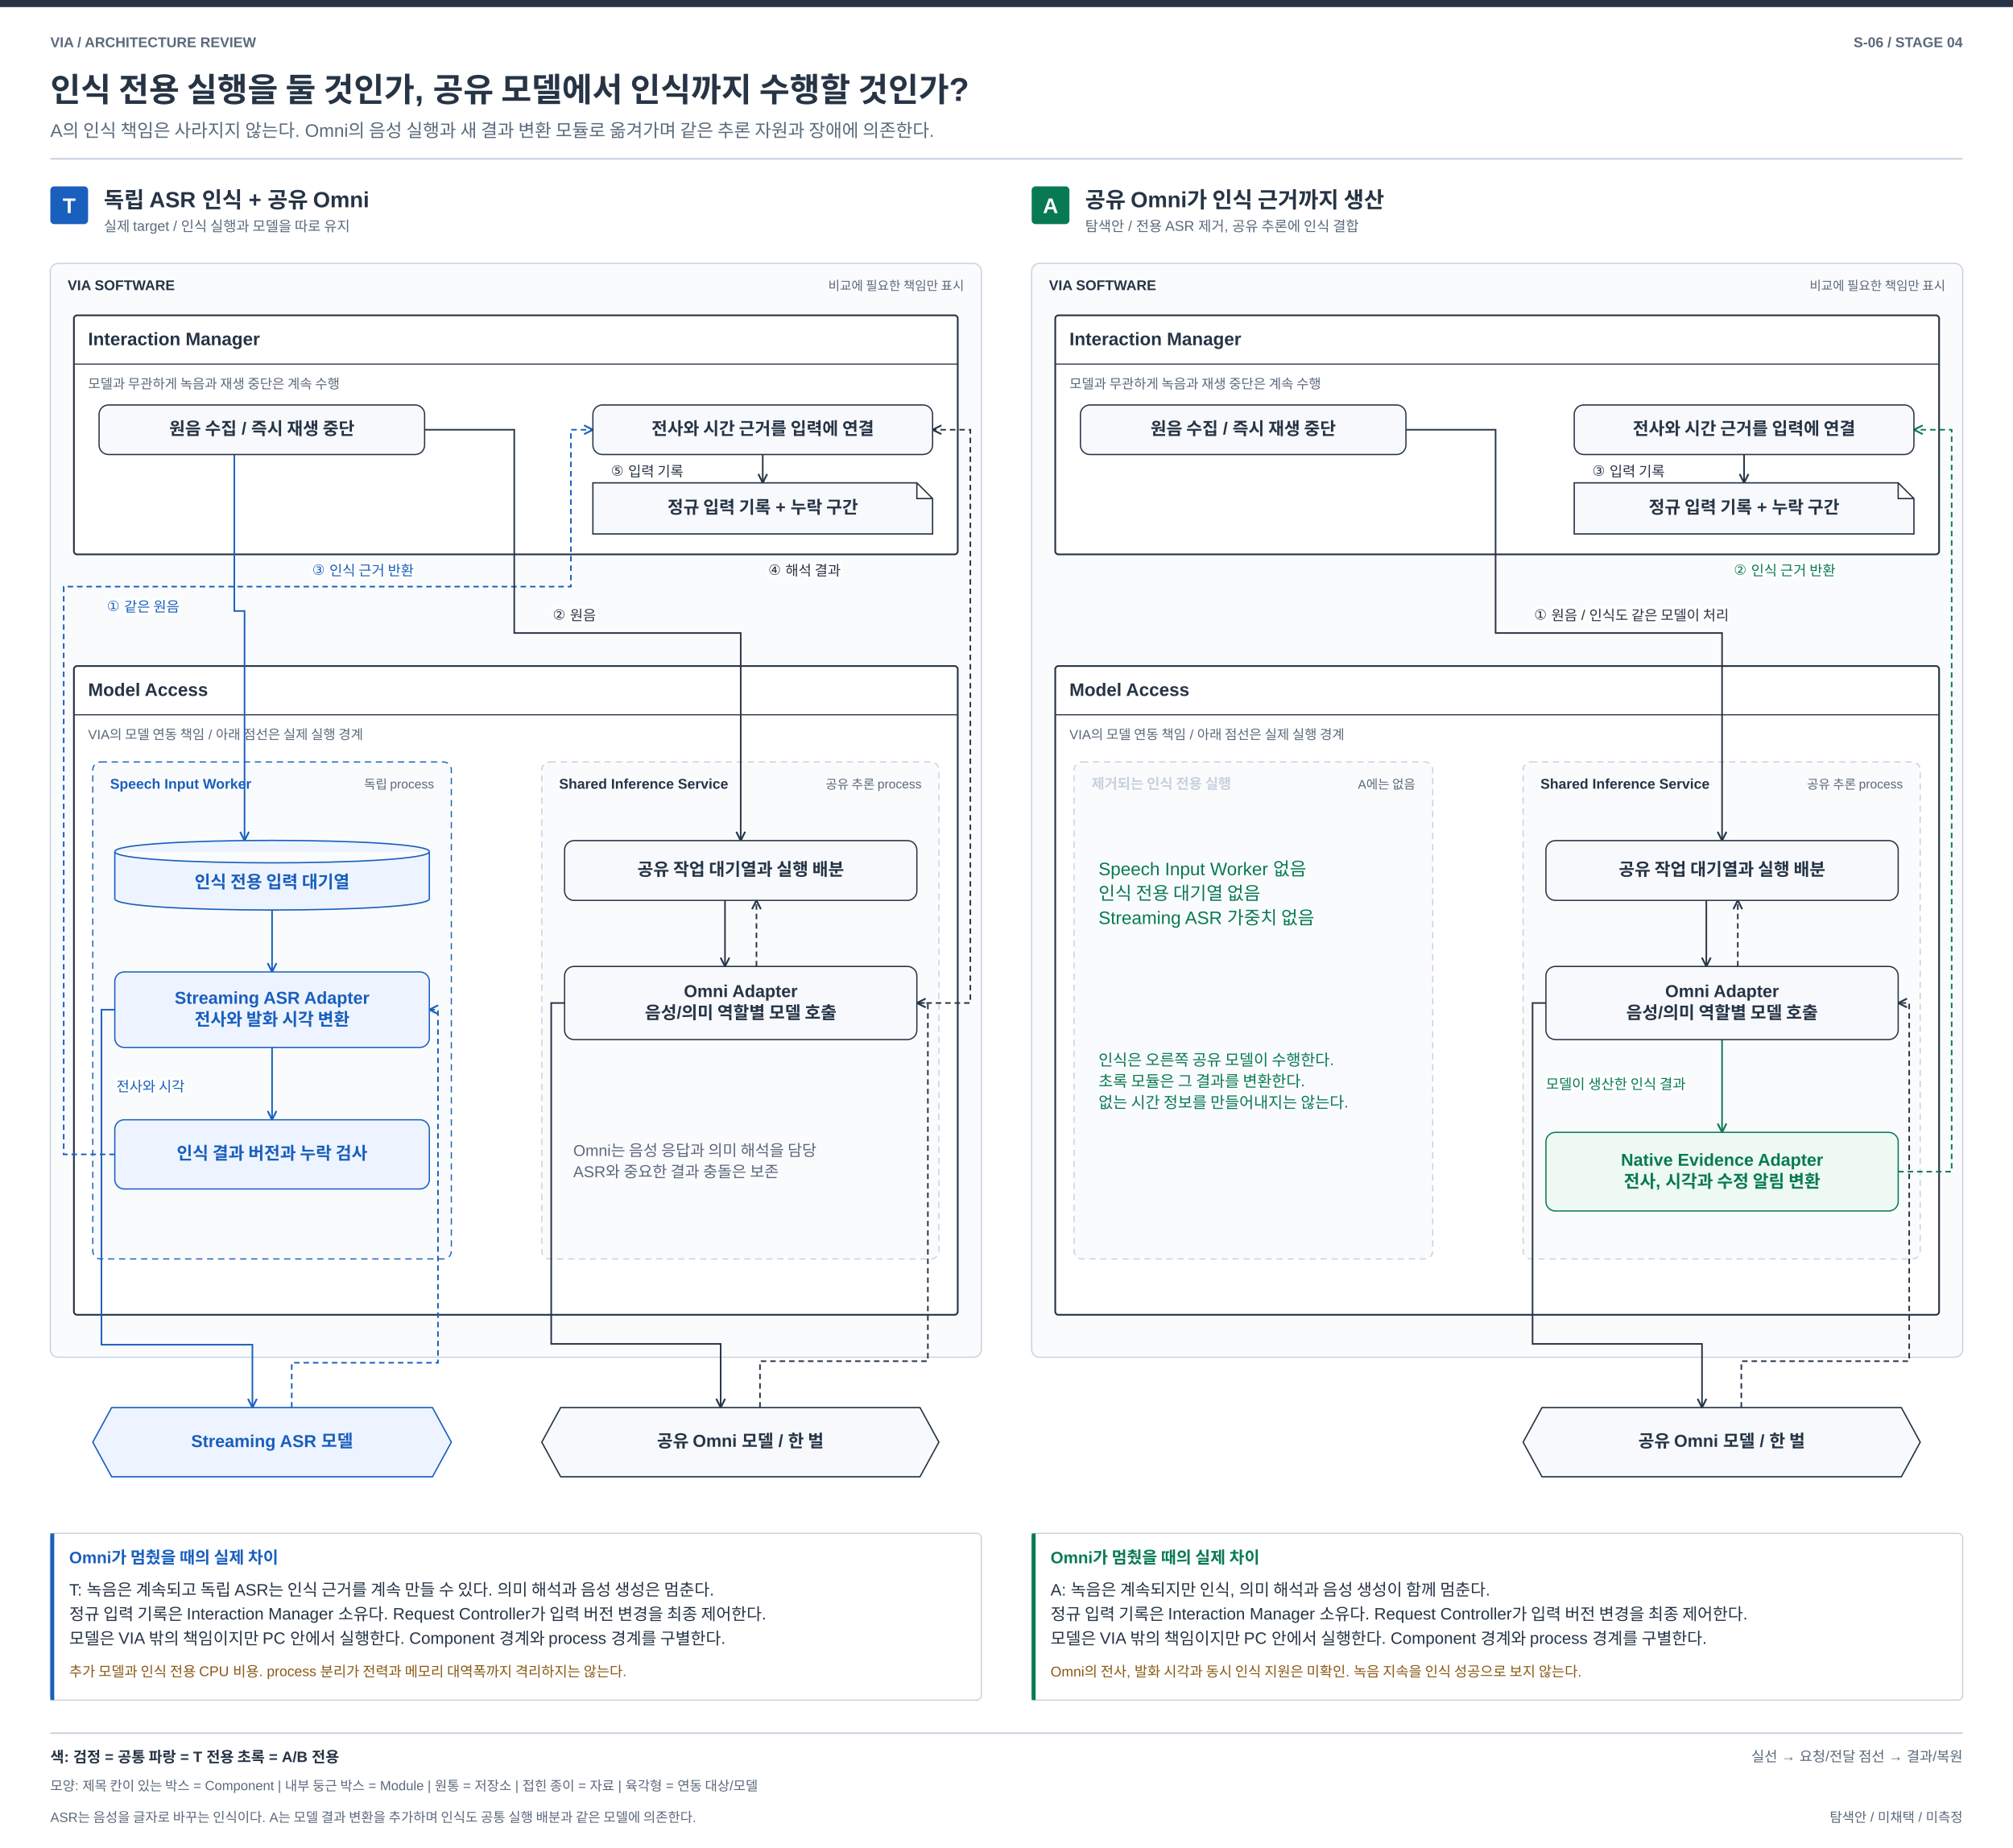
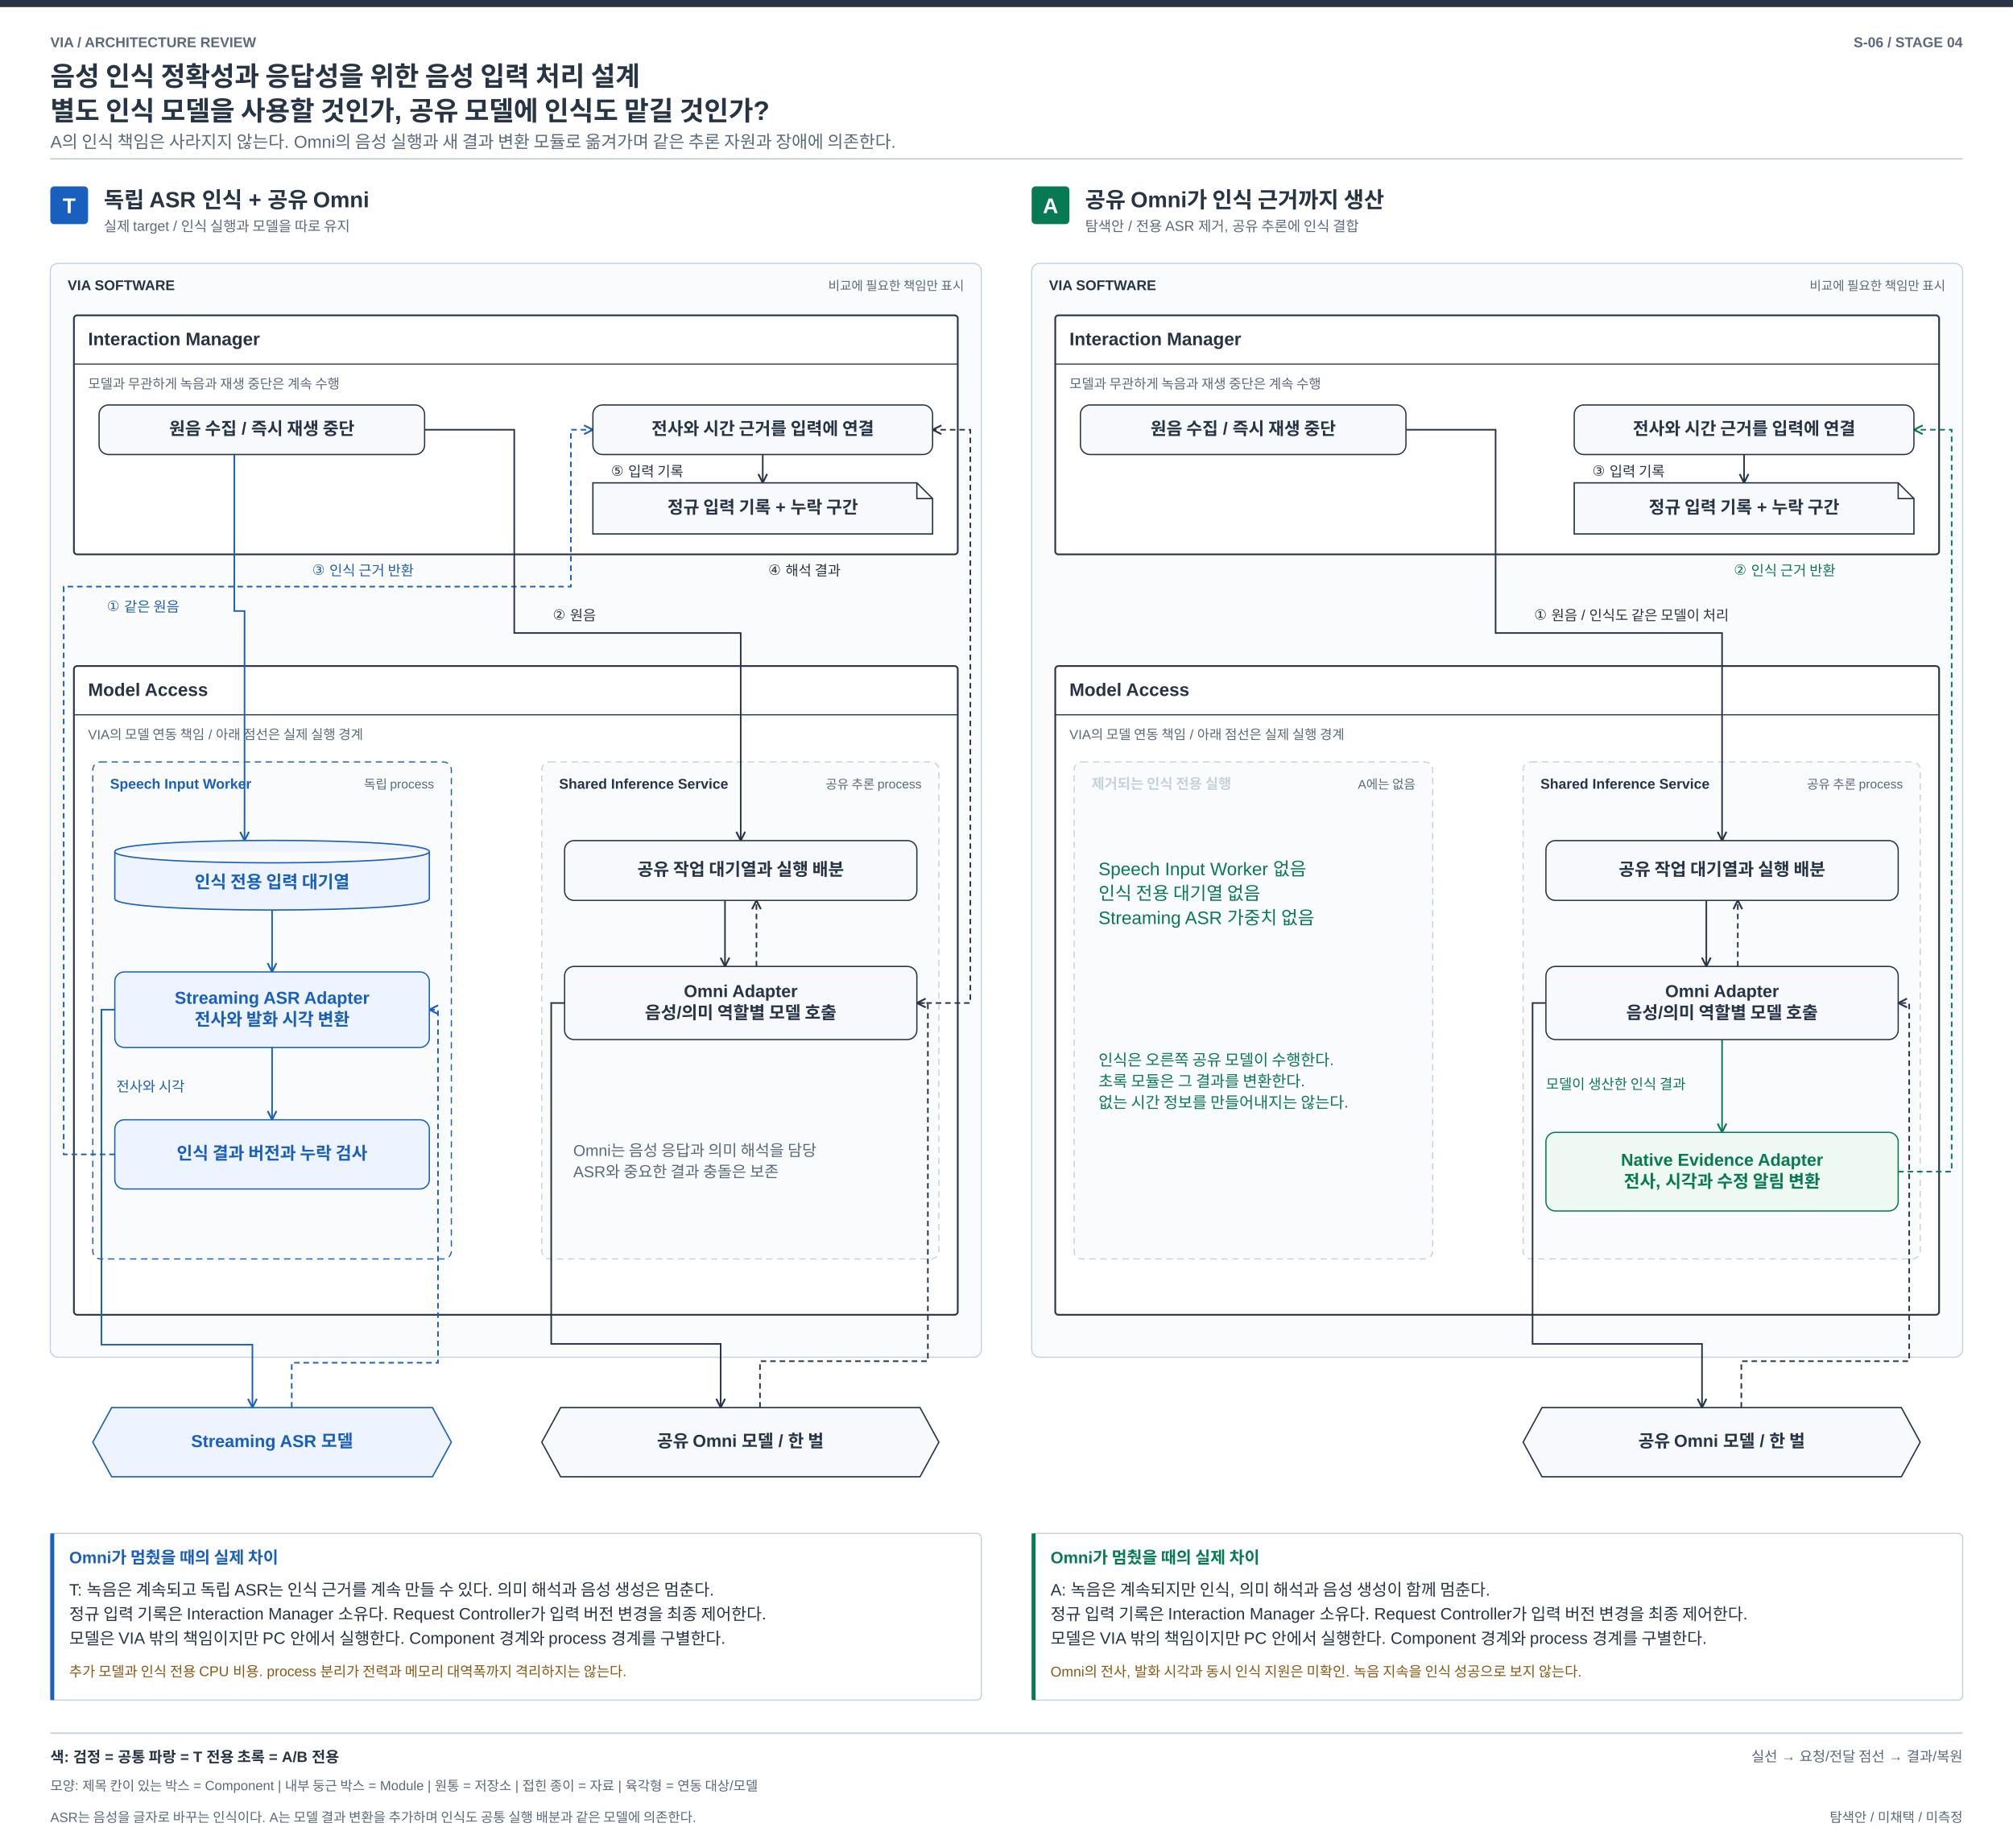
<svg xmlns="http://www.w3.org/2000/svg" width="2560" height="2350" viewBox="0 0 2560 2350" role="img" aria-labelledby="title">
  <defs>
    <marker id="a263445" viewBox="0 0 10 10" refX="9" refY="5" markerWidth="7" markerHeight="7" orient="auto-start-reverse">
      <path d="M1 1L9 5L1 9" fill="none" stroke="#263445" stroke-width="1.6" />
    </marker>
    <marker id="a195FBD" viewBox="0 0 10 10" refX="9" refY="5" markerWidth="7" markerHeight="7" orient="auto-start-reverse">
      <path d="M1 1L9 5L1 9" fill="none" stroke="#195FBD" stroke-width="1.6" />
    </marker>
    <marker id="a087A53" viewBox="0 0 10 10" refX="9" refY="5" markerWidth="7" markerHeight="7" orient="auto-start-reverse">
      <path d="M1 1L9 5L1 9" fill="none" stroke="#087A53" stroke-width="1.6" />
    </marker>
  </defs>
  <rect width="2560" height="2350" fill="white" />
  <g font-family="Arial, Apple SD Gothic Neo, Malgun Gothic, sans-serif">
    <rect id="e1" x="0" y="0" width="2560" height="9" rx="0" fill="#263445" stroke="none" stroke-width="1.5" />
    <rect id="e7" x="64" y="237" width="48" height="48" rx="5" fill="#195FBD" stroke="none" stroke-width="1.5" />
    <rect id="0-via" x="64" y="335" width="1184" height="1391" rx="10" fill="#FAFBFD" stroke="#C7D1DD" stroke-width="1.5" />
    <rect id="e52" x="64" y="1950" width="1184" height="212" rx="6" fill="white" stroke="#C7D1DD" stroke-width="1.5" />
    <rect id="e53" x="64" y="1950" width="5" height="212" rx="0" fill="#195FBD" stroke="none" stroke-width="1.5" />
    <rect id="e57" x="1312" y="237" width="48" height="48" rx="5" fill="#087A53" stroke="none" stroke-width="1.5" />
    <rect id="1-via" x="1312" y="335" width="1184" height="1391" rx="10" fill="#FAFBFD" stroke="#C7D1DD" stroke-width="1.5" />
    <rect id="e93" x="1312" y="1950" width="1184" height="212" rx="6" fill="white" stroke="#C7D1DD" stroke-width="1.5" />
    <rect id="e94" x="1312" y="1950" width="5" height="212" rx="0" fill="#087A53" stroke="none" stroke-width="1.5" />
    <g id="0-im" data-component="true">
      <rect x="94" y="401" width="1124" height="304" rx="4" fill="white" stroke="#263445" stroke-width="2.2" />
      <path d="M94 463H1218" stroke="#263445" stroke-width="1.4" />
      <text x="112" y="439.0" text-anchor="start" font-size="23" font-weight="700" fill="#263445">Interaction Manager</text>
      <text x="112" y="494.0" text-anchor="start" font-size="17" font-weight="400" fill="#5B697B">모델과 무관하게 녹음과 재생 중단은 계속 수행</text>
    </g>
    <g id="0-ma" data-component="true">
      <rect x="94" y="847" width="1124" height="825" rx="4" fill="white" stroke="#263445" stroke-width="2.2" />
      <path d="M94 909H1218" stroke="#263445" stroke-width="1.4" />
      <text x="112" y="885.0" text-anchor="start" font-size="23" font-weight="700" fill="#263445">Model Access</text>
      <text x="112" y="940.0" text-anchor="start" font-size="17" font-weight="400" fill="#5B697B">VIA의 모델 연동 책임 / 아래 점선은 실제 실행 경계</text>
    </g>
    <g id="1-im" data-component="true">
      <rect x="1342" y="401" width="1124" height="304" rx="4" fill="white" stroke="#263445" stroke-width="2.2" />
      <path d="M1342 463H2466" stroke="#263445" stroke-width="1.4" />
      <text x="1360" y="439.0" text-anchor="start" font-size="23" font-weight="700" fill="#263445">Interaction Manager</text>
      <text x="1360" y="494.0" text-anchor="start" font-size="17" font-weight="400" fill="#5B697B">모델과 무관하게 녹음과 재생 중단은 계속 수행</text>
    </g>
    <g id="1-ma" data-component="true">
      <rect x="1342" y="847" width="1124" height="825" rx="4" fill="white" stroke="#263445" stroke-width="2.2" />
      <path d="M1342 909H2466" stroke="#263445" stroke-width="1.4" />
      <text x="1360" y="885.0" text-anchor="start" font-size="23" font-weight="700" fill="#263445">Model Access</text>
      <text x="1360" y="940.0" text-anchor="start" font-size="17" font-weight="400" fill="#5B697B">VIA의 모델 연동 책임 / 아래 점선은 실제 실행 경계</text>
    </g>
    <rect id="0-asrprocess" x="118" y="969" width="456" height="632" rx="10" fill="#FAFBFD" stroke="#195FBD" stroke-width="1.5" stroke-dasharray="8 6" />
    <rect id="0-omniprocess" x="689" y="969" width="505" height="632" rx="10" fill="#FAFBFD" stroke="#C7D1DD" stroke-width="1.5" stroke-dasharray="8 6" />
    <rect id="1-asrprocess" x="1366" y="969" width="456" height="632" rx="10" fill="#FAFBFD" stroke="#C7D1DD" stroke-width="1.5" stroke-dasharray="8 6" />
    <rect id="1-omniprocess" x="1937" y="969" width="505" height="632" rx="10" fill="#FAFBFD" stroke="#C7D1DD" stroke-width="1.5" stroke-dasharray="8 6" />
    <polyline id="e6" points="64,202 2496,202" fill="none" stroke="#C7D1DD" stroke-width="2" />
    <polyline id="e18" points="970.0,578 970.0,614" fill="none" stroke="#263445" stroke-width="2" marker-end="url(#a263445)" />
    <polyline id="e30" points="298.0,578 298,777 311,777 311.0,1069" fill="none" stroke="#195FBD" stroke-width="2" marker-end="url(#a195FBD)" />
    <polyline id="e32" points="346.0,1157 346.0,1236" fill="none" stroke="#195FBD" stroke-width="2" marker-end="url(#a195FBD)" />
    <polyline id="e33" points="346.0,1332 346.0,1424" fill="none" stroke="#195FBD" stroke-width="2" marker-end="url(#a195FBD)" />
    <polyline id="e35" points="146,1468.0 81,1468 81,746 726,746 726,546.5 754,546.5" fill="none" stroke="#195FBD" stroke-width="2" stroke-dasharray="7 5" marker-end="url(#a195FBD)" />
    <polyline id="e39" points="922.0,1145 922.0,1229" fill="none" stroke="#263445" stroke-width="2" marker-end="url(#a263445)" />
    <polyline id="e40" points="962.0,1229 962.0,1145" fill="none" stroke="#263445" stroke-width="2" stroke-dasharray="7 5" marker-end="url(#a263445)" />
    <polyline id="e41" points="540,546.5 654,546.5 654,805 942,805 942.0,1069" fill="none" stroke="#263445" stroke-width="2" marker-end="url(#a263445)" />
    <polyline id="e44" points="1166,1275.5 1234,1275.5 1234,546.5 1186,546.5" fill="none" stroke="#263445" stroke-width="2" stroke-dasharray="7 5" marker-end="url(#a263445)" />
    <polyline id="e47" points="146,1284.0 129,1284 129,1710 321,1710 321.0,1790" fill="none" stroke="#195FBD" stroke-width="2" marker-end="url(#a195FBD)" />
    <polyline id="e48" points="371.0,1790 371,1733 557,1733 557,1284 546,1284.0" fill="none" stroke="#195FBD" stroke-width="2" stroke-dasharray="7 5" marker-end="url(#a195FBD)" />
    <polyline id="e50" points="718,1275.5 701,1275.5 701,1709 916.5,1709 916.5,1790" fill="none" stroke="#263445" stroke-width="2" marker-end="url(#a263445)" />
    <polyline id="e51" points="966.5,1790 966.5,1731 1180,1731 1180,1275.5 1166,1275.5" fill="none" stroke="#263445" stroke-width="2" stroke-dasharray="7 5" marker-end="url(#a263445)" />
    <polyline id="e68" points="2218.0,578 2218.0,614" fill="none" stroke="#263445" stroke-width="2" marker-end="url(#a263445)" />
    <polyline id="e81" points="2170.0,1145 2170.0,1229" fill="none" stroke="#263445" stroke-width="2" marker-end="url(#a263445)" />
    <polyline id="e82" points="2210.0,1229 2210.0,1145" fill="none" stroke="#263445" stroke-width="2" stroke-dasharray="7 5" marker-end="url(#a263445)" />
    <polyline id="e83" points="1788,546.5 1902,546.5 1902,805 2190,805 2190.0,1069" fill="none" stroke="#263445" stroke-width="2" marker-end="url(#a263445)" />
    <polyline id="e86" points="2190.0,1322 2190.0,1440" fill="none" stroke="#087A53" stroke-width="2" marker-end="url(#a087A53)" />
    <polyline id="e88" points="2414,1490.0 2482,1490 2482,546.5 2434,546.5" fill="none" stroke="#087A53" stroke-width="2" stroke-dasharray="7 5" marker-end="url(#a087A53)" />
    <polyline id="e91" points="1966,1275.5 1949,1275.5 1949,1709 2164.5,1709 2164.5,1790" fill="none" stroke="#263445" stroke-width="2" marker-end="url(#a263445)" />
    <polyline id="e92" points="2214.5,1790 2214.5,1731 2428,1731 2428,1275.5 2414,1275.5" fill="none" stroke="#263445" stroke-width="2" stroke-dasharray="7 5" marker-end="url(#a263445)" />
    <polyline id="e98" points="64,2204 2496,2204" fill="none" stroke="#C7D1DD" stroke-width="2" />
    <g id="0-capture" data-node="true" data-x="126" data-y="515" data-w="414" data-h="63">
      <rect x="126" y="515" width="414" height="63" rx="12" fill="#F7F9FC" stroke="#263445" stroke-width="1.6" />
      <text x="333.0" y="552.75" text-anchor="middle" font-size="22" font-weight="700" fill="#263445">원음 수집 / 즉시 재생 중단</text>
    </g>
    <g id="0-normalize" data-node="true" data-x="754" data-y="515" data-w="432" data-h="63">
      <rect x="754" y="515" width="432" height="63" rx="12" fill="#F7F9FC" stroke="#263445" stroke-width="1.6" />
      <text x="970.0" y="552.75" text-anchor="middle" font-size="22" font-weight="700" fill="#263445">전사와 시간 근거를 입력에 연결</text>
    </g>
    <g id="0-record" data-node="true" data-x="754" data-y="614" data-w="432" data-h="65">
      <path d="M754 614H1166L1186 634V679H754Z M1166 614V634H1186" fill="#F7F9FC" stroke="#263445" stroke-width="1.7" />
      <text x="970.0" y="652.75" text-anchor="middle" font-size="22" font-weight="700" fill="#263445">정규 입력 기록 + 누락 구간</text>
    </g>
    <g id="0-asrqueue" data-node="true" data-x="146" data-y="1069" data-w="400" data-h="88">
      <path d="M146 1083C146 1064 546 1064 546 1083V1143C546 1162 146 1162 146 1143Z M146 1083C146 1102 546 1102 546 1083" fill="#EEF4FF" stroke="#195FBD" stroke-width="1.7" />
      <text x="346.0" y="1129.25" text-anchor="middle" font-size="22" font-weight="700" fill="#195FBD">인식 전용 입력 대기열</text>
    </g>
    <g id="0-asr" data-node="true" data-x="146" data-y="1236" data-w="400" data-h="96">
      <rect x="146" y="1236" width="400" height="96" rx="12" fill="#EEF4FF" stroke="#195FBD" stroke-width="1.6" />
      <text x="346.0" y="1276.5" text-anchor="middle" font-size="22" font-weight="700" fill="#195FBD">Streaming ASR Adapter</text>
      <text x="346.0" y="1304.0" text-anchor="middle" font-size="22" font-weight="700" fill="#195FBD">전사와 발화 시각 변환</text>
    </g>
    <g id="0-revision" data-node="true" data-x="146" data-y="1424" data-w="400" data-h="88">
      <rect x="146" y="1424" width="400" height="88" rx="12" fill="#EEF4FF" stroke="#195FBD" stroke-width="1.6" />
      <text x="346.0" y="1474.25" text-anchor="middle" font-size="22" font-weight="700" fill="#195FBD">인식 결과 버전과 누락 검사</text>
    </g>
    <g id="0-scheduler" data-node="true" data-x="718" data-y="1069" data-w="448" data-h="76">
      <rect x="718" y="1069" width="448" height="76" rx="12" fill="#F7F9FC" stroke="#263445" stroke-width="1.6" />
      <text x="942.0" y="1113.25" text-anchor="middle" font-size="22" font-weight="700" fill="#263445">공유 작업 대기열과 실행 배분</text>
    </g>
    <g id="0-omni" data-node="true" data-x="718" data-y="1229" data-w="448" data-h="93">
      <rect x="718" y="1229" width="448" height="93" rx="12" fill="#F7F9FC" stroke="#263445" stroke-width="1.6" />
      <text x="942.0" y="1268.0" text-anchor="middle" font-size="22" font-weight="700" fill="#263445">Omni Adapter</text>
      <text x="942.0" y="1295.5" text-anchor="middle" font-size="22" font-weight="700" fill="#263445">음성/의미 역할별 모델 호출</text>
    </g>
    <g id="0-asrmodel" data-node="true" data-x="118" data-y="1790" data-w="456" data-h="88">
      <path d="M142 1790H550L574 1834.0L550 1878H142L118 1834.0Z" fill="#EEF4FF" stroke="#195FBD" stroke-width="1.7" />
      <text x="346.0" y="1840.25" text-anchor="middle" font-size="22" font-weight="700" fill="#195FBD">Streaming ASR 모델</text>
    </g>
    <g id="0-omnimodel" data-node="true" data-x="689" data-y="1790" data-w="505" data-h="88">
      <path d="M713 1790H1170L1194 1834.0L1170 1878H713L689 1834.0Z" fill="#F7F9FC" stroke="#263445" stroke-width="1.7" />
      <text x="941.5" y="1840.25" text-anchor="middle" font-size="22" font-weight="700" fill="#263445">공유 Omni 모델 / 한 벌</text>
    </g>
    <g id="1-capture" data-node="true" data-x="1374" data-y="515" data-w="414" data-h="63">
      <rect x="1374" y="515" width="414" height="63" rx="12" fill="#F7F9FC" stroke="#263445" stroke-width="1.6" />
      <text x="1581.0" y="552.75" text-anchor="middle" font-size="22" font-weight="700" fill="#263445">원음 수집 / 즉시 재생 중단</text>
    </g>
    <g id="1-normalize" data-node="true" data-x="2002" data-y="515" data-w="432" data-h="63">
      <rect x="2002" y="515" width="432" height="63" rx="12" fill="#F7F9FC" stroke="#263445" stroke-width="1.6" />
      <text x="2218.0" y="552.75" text-anchor="middle" font-size="22" font-weight="700" fill="#263445">전사와 시간 근거를 입력에 연결</text>
    </g>
    <g id="1-record" data-node="true" data-x="2002" data-y="614" data-w="432" data-h="65">
      <path d="M2002 614H2414L2434 634V679H2002Z M2414 614V634H2434" fill="#F7F9FC" stroke="#263445" stroke-width="1.7" />
      <text x="2218.0" y="652.75" text-anchor="middle" font-size="22" font-weight="700" fill="#263445">정규 입력 기록 + 누락 구간</text>
    </g>
    <g id="1-scheduler" data-node="true" data-x="1966" data-y="1069" data-w="448" data-h="76">
      <rect x="1966" y="1069" width="448" height="76" rx="12" fill="#F7F9FC" stroke="#263445" stroke-width="1.6" />
      <text x="2190.0" y="1113.25" text-anchor="middle" font-size="22" font-weight="700" fill="#263445">공유 작업 대기열과 실행 배분</text>
    </g>
    <g id="1-omni" data-node="true" data-x="1966" data-y="1229" data-w="448" data-h="93">
      <rect x="1966" y="1229" width="448" height="93" rx="12" fill="#F7F9FC" stroke="#263445" stroke-width="1.6" />
      <text x="2190.0" y="1268.0" text-anchor="middle" font-size="22" font-weight="700" fill="#263445">Omni Adapter</text>
      <text x="2190.0" y="1295.5" text-anchor="middle" font-size="22" font-weight="700" fill="#263445">음성/의미 역할별 모델 호출</text>
    </g>
    <g id="1-native" data-node="true" data-x="1966" data-y="1440" data-w="448" data-h="100">
      <rect x="1966" y="1440" width="448" height="100" rx="12" fill="#EDF9F2" stroke="#087A53" stroke-width="1.6" />
      <text x="2190.0" y="1482.5" text-anchor="middle" font-size="22" font-weight="700" fill="#087A53">Native Evidence Adapter</text>
      <text x="2190.0" y="1510.0" text-anchor="middle" font-size="22" font-weight="700" fill="#087A53">전사, 시각과 수정 알림 변환</text>
    </g>
    <g id="1-omnimodel" data-node="true" data-x="1937" data-y="1790" data-w="505" data-h="88">
      <path d="M1961 1790H2418L2442 1834.0L2418 1878H1961L1937 1834.0Z" fill="#F7F9FC" stroke="#263445" stroke-width="1.7" />
      <text x="2189.5" y="1840.25" text-anchor="middle" font-size="22" font-weight="700" fill="#263445">공유 Omni 모델 / 한 벌</text>
    </g>
    <g id="e2">
      <text x="64" y="60.0" text-anchor="start" font-size="18" font-weight="700" fill="#5B697B">VIA  /  ARCHITECTURE REVIEW</text>
    </g>
    <g id="e3">
      <text x="2496" y="60.0" text-anchor="end" font-size="18" font-weight="700" fill="#5B697B">S-06  /  STAGE 04</text>
    </g>
    <g id="e4">
-       <text x="64" y="129.0" text-anchor="start" font-size="42" font-weight="700" fill="#263445">인식 전용 실행을 둘 것인가, 공유 모델에서 인식까지 수행할 것인가?</text>
+       <text x="64" y="109" text-anchor="start" font-size="34" font-weight="700" fill="#263445">음성 인식 정확성과 응답성을 위한 음성 입력 처리 설계</text>
+       <text x="64" y="153" text-anchor="start" font-size="34" font-weight="700" fill="#263445">별도 인식 모델을 사용할 것인가, 공유 모델에 인식도 맡길 것인가?</text>
    </g>
    <g id="e5">
-       <text x="64" y="174.0" text-anchor="start" font-size="23" font-weight="400" fill="#5B697B">A의 인식 책임은 사라지지 않는다. Omni의 음성 실행과 새 결과 변환 모듈로 옮겨가며 같은 추론 자원과 장애에 의존한다.</text>
+       <text x="64" y="188.0" text-anchor="start" font-size="22" font-weight="400" fill="#5B697B">A의 인식 책임은 사라지지 않는다. Omni의 음성 실행과 새 결과 변환 모듈로 옮겨가며 같은 추론 자원과 장애에 의존한다.</text>
    </g>
    <g id="e8">
      <text x="88" y="271.0" text-anchor="middle" font-size="27" font-weight="700" fill="white">T</text>
    </g>
    <g id="e9">
      <text x="132" y="264.0" text-anchor="start" font-size="28" font-weight="700" fill="#263445">독립 ASR 인식 + 공유 Omni</text>
    </g>
    <g id="e10">
      <text x="132" y="294.0" text-anchor="start" font-size="18" font-weight="400" fill="#5B697B">실제 target / 인식 실행과 모델을 따로 유지</text>
    </g>
    <g id="e12">
      <text x="86" y="369.0" text-anchor="start" font-size="18" font-weight="700" fill="#263445">VIA SOFTWARE</text>
    </g>
    <g id="e13">
      <text x="1226" y="369.0" text-anchor="end" font-size="16" font-weight="400" fill="#5B697B">비교에 필요한 책임만 표시</text>
    </g>
    <g id="e19" paint-order="stroke" stroke="white" stroke-width="7" stroke-linejoin="round">
      <text x="777" y="605.0" text-anchor="start" font-size="18" font-weight="400" fill="#263445">⑤ 입력 기록</text>
    </g>
    <g id="e22">
      <text x="140" y="1003.0" text-anchor="start" font-size="18" font-weight="700" fill="#195FBD">Speech Input Worker</text>
    </g>
    <g id="e23">
      <text x="552" y="1003.0" text-anchor="end" font-size="16" font-weight="400" fill="#5B697B">독립 process</text>
    </g>
    <g id="e25">
      <text x="711" y="1003.0" text-anchor="start" font-size="18" font-weight="700" fill="#263445">Shared Inference Service</text>
    </g>
    <g id="e26">
      <text x="1172" y="1003.0" text-anchor="end" font-size="16" font-weight="400" fill="#5B697B">공유 추론 process</text>
    </g>
    <g id="e31" paint-order="stroke" stroke="white" stroke-width="7" stroke-linejoin="round">
      <text x="136" y="777.0" text-anchor="start" font-size="18" font-weight="400" fill="#195FBD">① 같은 원음</text>
    </g>
    <g id="e34" paint-order="stroke" stroke="white" stroke-width="7" stroke-linejoin="round">
      <text x="148" y="1388.0" text-anchor="start" font-size="18" font-weight="400" fill="#195FBD">전사와 시각</text>
    </g>
    <g id="e36" paint-order="stroke" stroke="white" stroke-width="7" stroke-linejoin="round">
      <text x="397" y="731.0" text-anchor="start" font-size="18" font-weight="400" fill="#195FBD">③ 인식 근거 반환</text>
    </g>
    <g id="e42" paint-order="stroke" stroke="white" stroke-width="7" stroke-linejoin="round">
      <text x="703" y="788.0" text-anchor="start" font-size="18" font-weight="400" fill="#263445">② 원음</text>
    </g>
    <g id="e43">
      <text x="729" y="1470.0" text-anchor="start" font-size="20" font-weight="400" fill="#5B697B">Omni는 음성 응답과 의미 해석을 담당</text>
      <text x="729" y="1497.0" text-anchor="start" font-size="20" font-weight="400" fill="#5B697B">ASR와 중요한 결과 충돌은 보존</text>
    </g>
    <g id="e45" paint-order="stroke" stroke="white" stroke-width="7" stroke-linejoin="round">
      <text x="977" y="731.0" text-anchor="start" font-size="18" font-weight="400" fill="#263445">④ 해석 결과</text>
    </g>
    <g id="e54">
      <text x="88" y="1988.0" text-anchor="start" font-size="21" font-weight="700" fill="#195FBD">Omni가 멈췄을 때의 실제 차이</text>
    </g>
    <g id="e55">
      <text x="88" y="2029" text-anchor="start" font-size="21" font-weight="400" fill="#263445">T: 녹음은 계속되고 독립 ASR는 인식 근거를 계속 만들 수 있다. 의미 해석과 음성 생성은 멈춘다.</text>
      <text x="88" y="2060" text-anchor="start" font-size="21" font-weight="400" fill="#263445">정규 입력 기록은 Interaction Manager 소유다. Request Controller가 입력 버전 변경을 최종 제어한다.</text>
      <text x="88" y="2091" text-anchor="start" font-size="21" font-weight="400" fill="#263445">모델은 VIA 밖의 책임이지만 PC 안에서 실행한다. Component 경계와 process 경계를 구별한다.</text>
    </g>
    <g id="e56">
      <text x="88" y="2132.0" text-anchor="start" font-size="18" font-weight="400" fill="#895914">추가 모델과 인식 전용 CPU 비용. process 분리가 전력과 메모리 대역폭까지 격리하지는 않는다.</text>
    </g>
    <g id="e58">
      <text x="1336" y="271.0" text-anchor="middle" font-size="27" font-weight="700" fill="white">A</text>
    </g>
    <g id="e59">
      <text x="1380" y="264.0" text-anchor="start" font-size="28" font-weight="700" fill="#263445">공유 Omni가 인식 근거까지 생산</text>
    </g>
    <g id="e60">
      <text x="1380" y="294.0" text-anchor="start" font-size="18" font-weight="400" fill="#5B697B">탐색안 / 전용 ASR 제거, 공유 추론에 인식 결합</text>
    </g>
    <g id="e62">
      <text x="1334" y="369.0" text-anchor="start" font-size="18" font-weight="700" fill="#263445">VIA SOFTWARE</text>
    </g>
    <g id="e63">
      <text x="2474" y="369.0" text-anchor="end" font-size="16" font-weight="400" fill="#5B697B">비교에 필요한 책임만 표시</text>
    </g>
    <g id="e69" paint-order="stroke" stroke="white" stroke-width="7" stroke-linejoin="round">
      <text x="2025" y="605.0" text-anchor="start" font-size="18" font-weight="400" fill="#263445">③ 입력 기록</text>
    </g>
    <g id="e72">
      <text x="1388" y="1003.0" text-anchor="start" font-size="18" font-weight="700" fill="#C7D1DD">제거되는 인식 전용 실행</text>
    </g>
    <g id="e73">
      <text x="1800" y="1003.0" text-anchor="end" font-size="16" font-weight="400" fill="#5B697B">A에는 없음</text>
    </g>
    <g id="e75">
      <text x="1959" y="1003.0" text-anchor="start" font-size="18" font-weight="700" fill="#263445">Shared Inference Service</text>
    </g>
    <g id="e76">
      <text x="2420" y="1003.0" text-anchor="end" font-size="16" font-weight="400" fill="#5B697B">공유 추론 process</text>
    </g>
    <g id="e77">
      <text x="1397" y="1113.0" text-anchor="start" font-size="23" font-weight="400" fill="#087A53">Speech Input Worker 없음</text>
      <text x="1397" y="1144.05" text-anchor="start" font-size="23" font-weight="400" fill="#087A53">인식 전용 대기열 없음</text>
      <text x="1397" y="1175.1" text-anchor="start" font-size="23" font-weight="400" fill="#087A53">Streaming ASR 가중치 없음</text>
    </g>
    <g id="e78">
      <text x="1397" y="1355.0" text-anchor="start" font-size="20" font-weight="400" fill="#087A53">인식은 오른쪽 공유 모델이 수행한다.</text>
      <text x="1397" y="1382.0" text-anchor="start" font-size="20" font-weight="400" fill="#087A53">초록 모듈은 그 결과를 변환한다.</text>
      <text x="1397" y="1409.0" text-anchor="start" font-size="20" font-weight="400" fill="#087A53">없는 시간 정보를 만들어내지는 않는다.</text>
    </g>
    <g id="e84" paint-order="stroke" stroke="white" stroke-width="7" stroke-linejoin="round">
      <text x="1951" y="788.0" text-anchor="start" font-size="18" font-weight="400" fill="#263445">① 원음 / 인식도 같은 모델이 처리</text>
    </g>
    <g id="e87" paint-order="stroke" stroke="white" stroke-width="7" stroke-linejoin="round">
      <text x="1966" y="1385.0" text-anchor="start" font-size="18" font-weight="400" fill="#087A53">모델이 생산한 인식 결과</text>
    </g>
    <g id="e89" paint-order="stroke" stroke="white" stroke-width="7" stroke-linejoin="round">
      <text x="2205" y="731.0" text-anchor="start" font-size="18" font-weight="400" fill="#087A53">② 인식 근거 반환</text>
    </g>
    <g id="e95">
      <text x="1336" y="1988.0" text-anchor="start" font-size="21" font-weight="700" fill="#087A53">Omni가 멈췄을 때의 실제 차이</text>
    </g>
    <g id="e96">
      <text x="1336" y="2029" text-anchor="start" font-size="21" font-weight="400" fill="#263445">A: 녹음은 계속되지만 인식, 의미 해석과 음성 생성이 함께 멈춘다.</text>
      <text x="1336" y="2060" text-anchor="start" font-size="21" font-weight="400" fill="#263445">정규 입력 기록은 Interaction Manager 소유다. Request Controller가 입력 버전 변경을 최종 제어한다.</text>
      <text x="1336" y="2091" text-anchor="start" font-size="21" font-weight="400" fill="#263445">모델은 VIA 밖의 책임이지만 PC 안에서 실행한다. Component 경계와 process 경계를 구별한다.</text>
    </g>
    <g id="e97">
      <text x="1336" y="2132.0" text-anchor="start" font-size="18" font-weight="400" fill="#895914">Omni의 전사, 발화 시각과 동시 인식 지원은 미확인. 녹음 지속을 인식 성공으로 보지 않는다.</text>
    </g>
    <g id="e99">
      <text x="64" y="2241.0" text-anchor="start" font-size="19" font-weight="700" fill="#263445">색:  검정 = 공통     파랑 = T 전용     초록 = A/B 전용</text>
    </g>
    <g id="e100">
      <text x="2496" y="2240.0" text-anchor="end" font-size="18" font-weight="400" fill="#5B697B">실선 → 요청/전달     점선 → 결과/복원</text>
    </g>
    <g id="e101">
      <text x="64" y="2277.0" text-anchor="start" font-size="17" font-weight="400" fill="#5B697B">모양:  제목 칸이 있는 박스 = Component   |   내부 둥근 박스 = Module   |   원통 = 저장소   |   접힌 종이 = 자료   |   육각형 = 연동 대상/모델</text>
    </g>
    <g id="e102">
      <text x="64" y="2317.0" text-anchor="start" font-size="17" font-weight="400" fill="#5B697B">ASR는 음성을 글자로 바꾸는 인식이다. A는 모델 결과 변환을 추가하며 인식도 공통 실행 배분과 같은 모델에 의존한다.</text>
    </g>
    <g id="e103">
      <text x="2496" y="2317.0" text-anchor="end" font-size="17" font-weight="400" fill="#5B697B">탐색안 / 미채택 / 미측정</text>
    </g>
  </g>
</svg>
